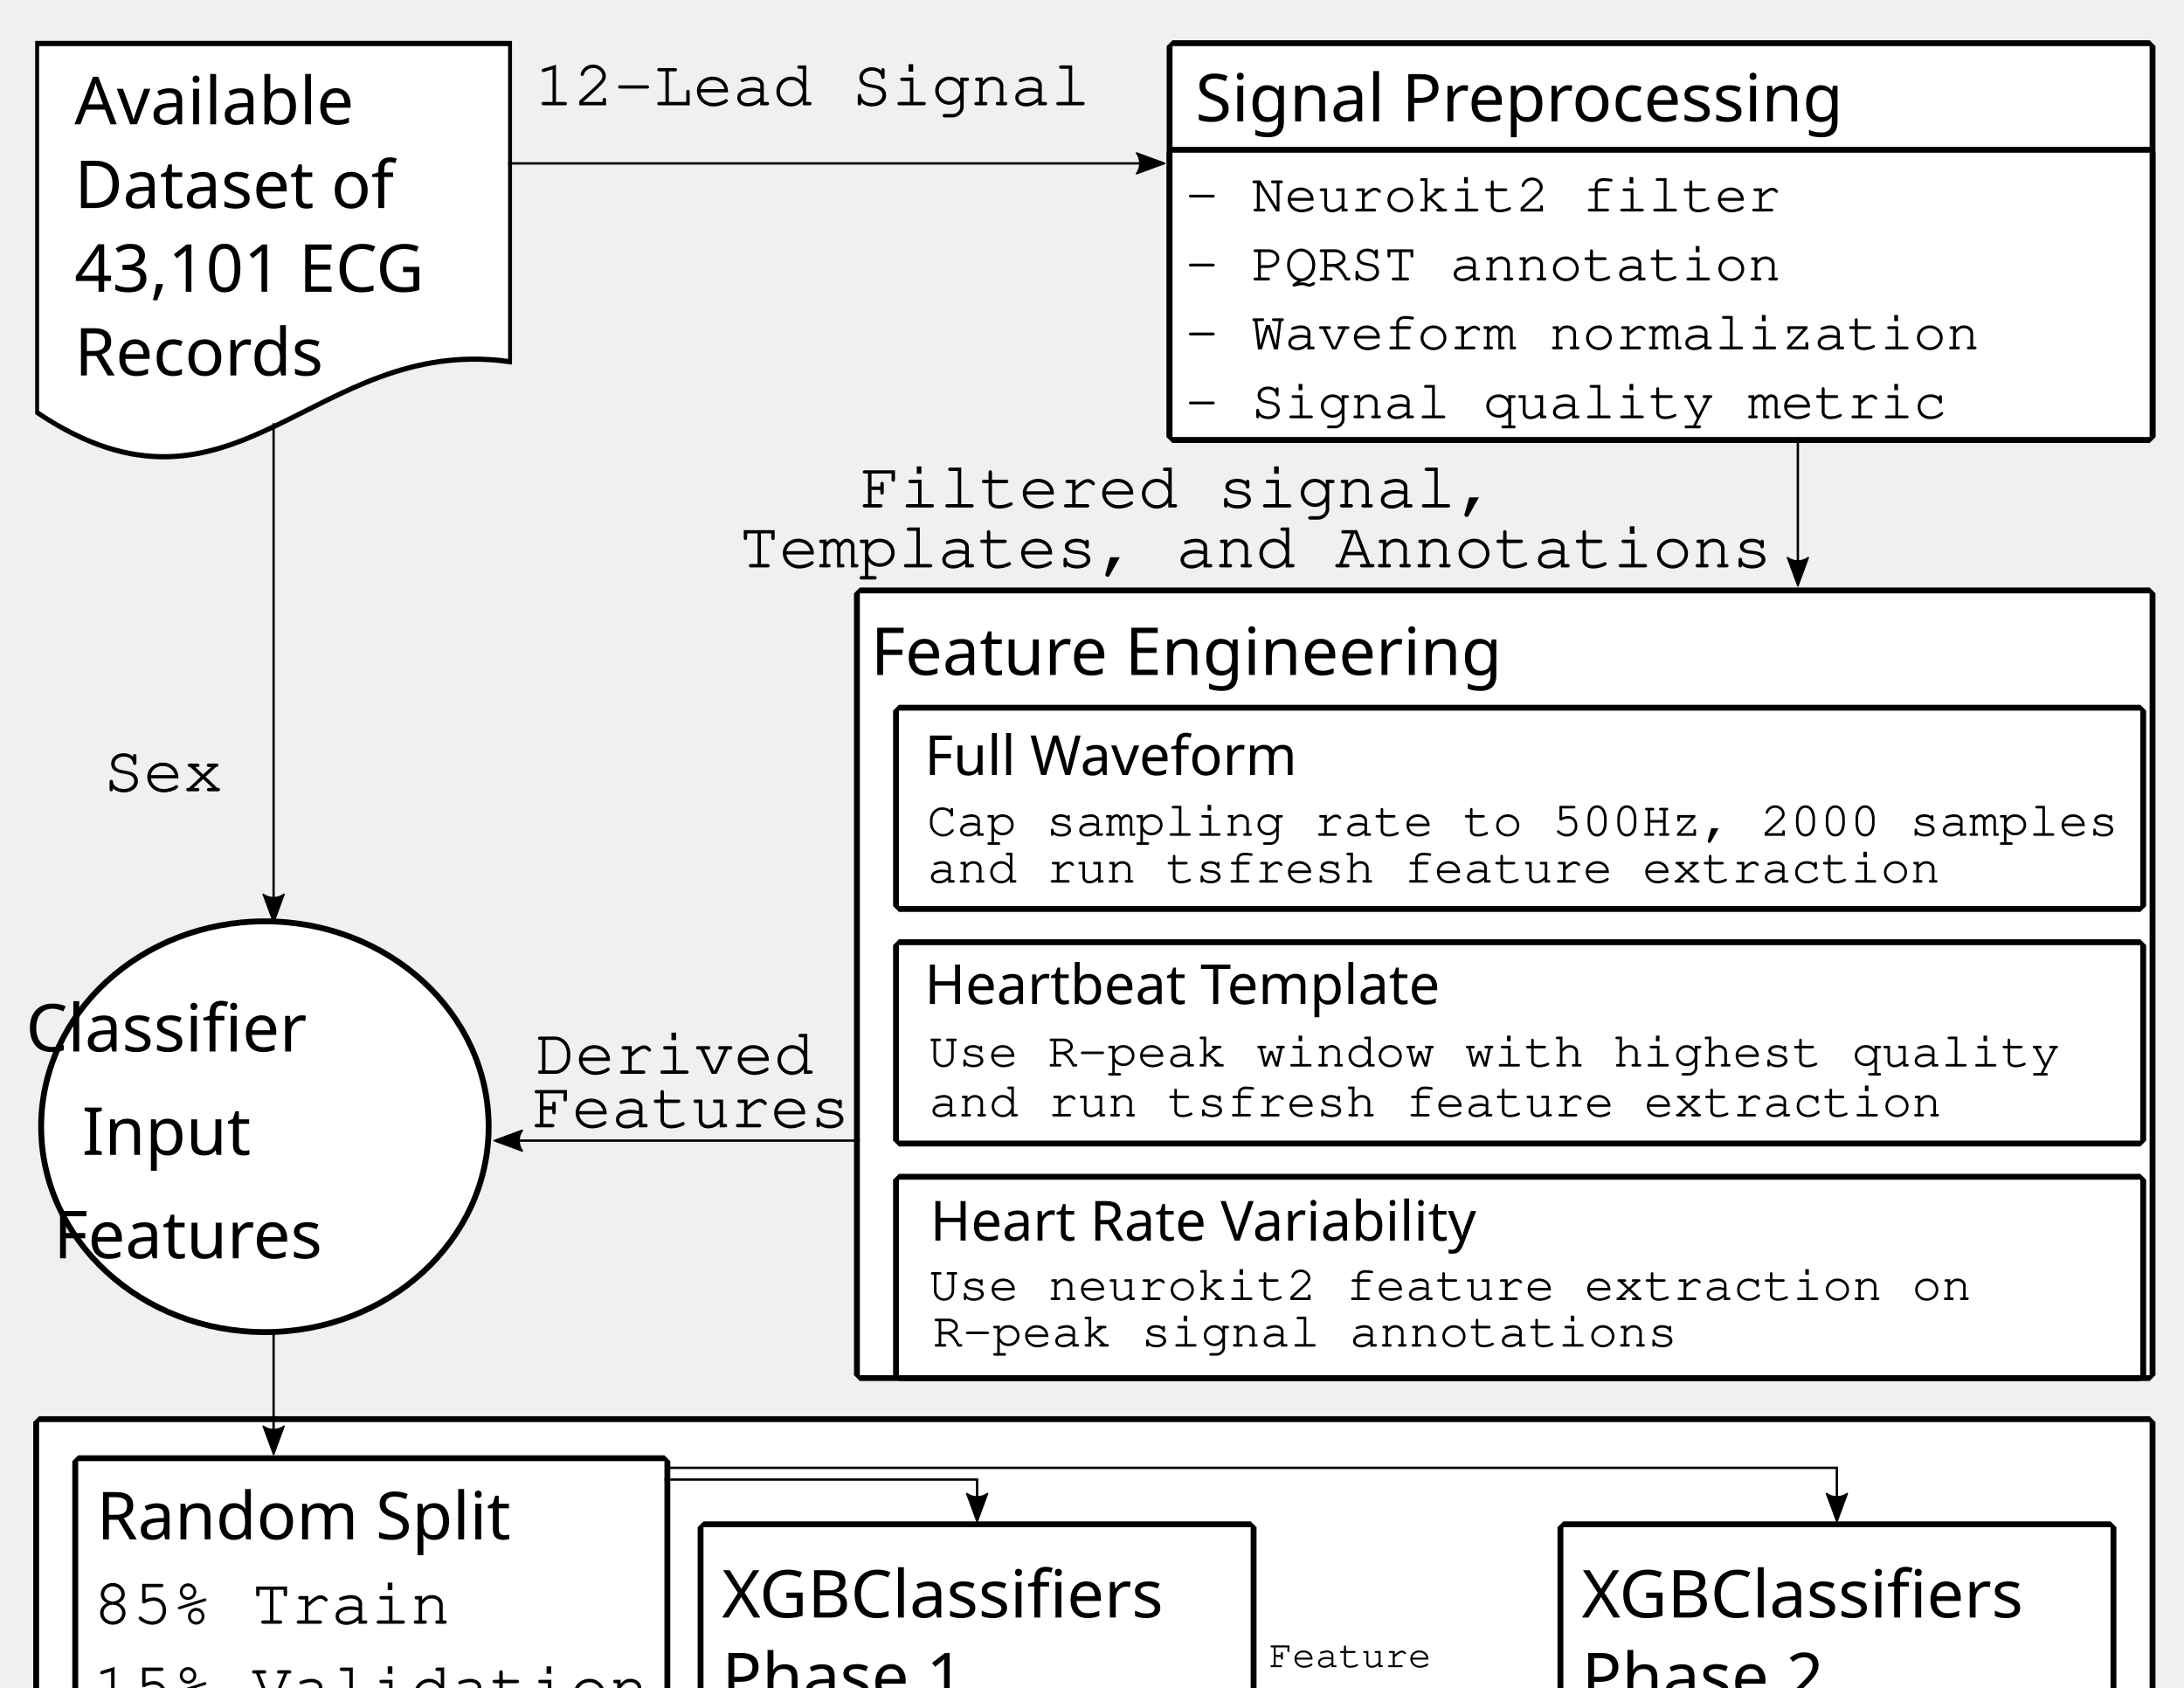
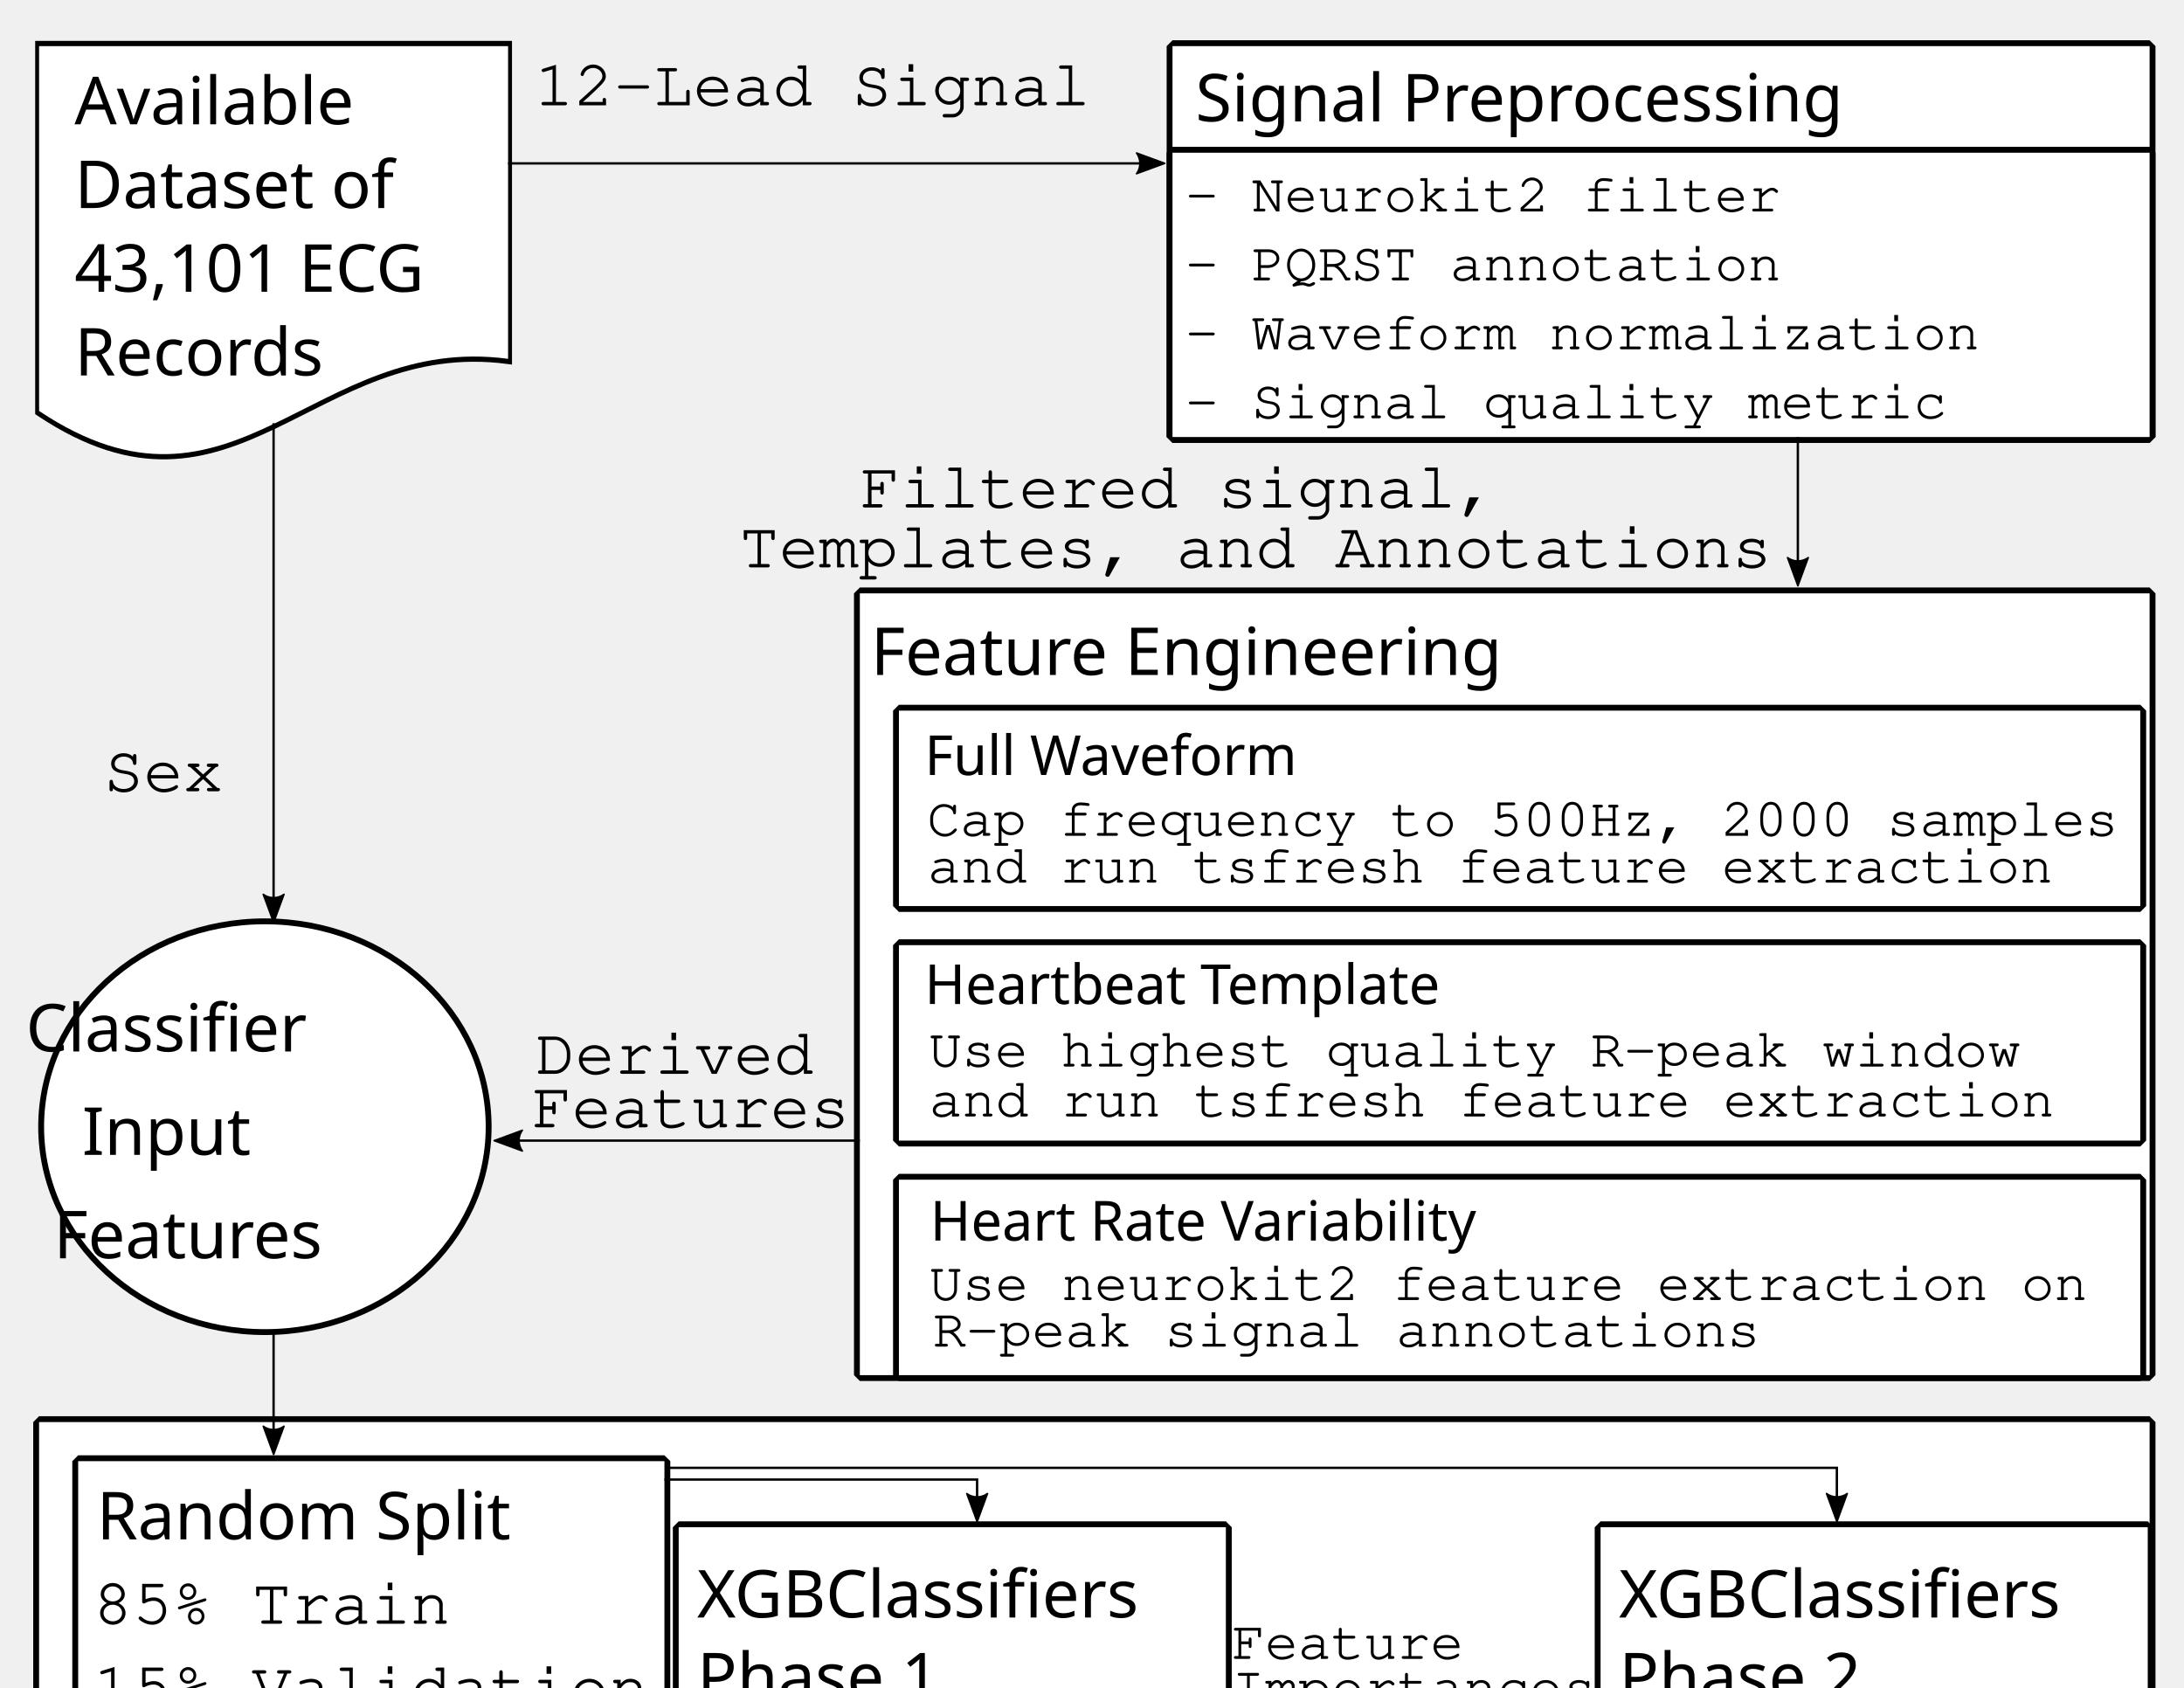
<svg xmlns="http://www.w3.org/2000/svg" xmlns:xlink="http://www.w3.org/1999/xlink" width="11in" height="8.5in" viewBox="0 0 279.4 215.9" version="1.1" id="svg8">
  <defs id="defs2">
    <marker orient="auto" refY="0.0" refX="0.0" id="marker9169" style="overflow:visible;">
      <path id="path9167" style="fill-rule:evenodd;stroke-width:0.625;stroke-linejoin:round;stroke:#000000;stroke-opacity:1;fill:#000000;fill-opacity:1" d="M 8.719,4.034 L -2.207,0.016 L 8.719,-4.002 C 6.973,-1.63 6.983,1.616 8.719,4.034 z " transform="scale(1.1) rotate(180) translate(1,0)" />
    </marker>
    <marker style="overflow:visible;" id="marker8426" refX="0.0" refY="0.0" orient="auto">
      <path transform="scale(1.1) rotate(180) translate(1,0)" d="M 8.719,4.034 L -2.207,0.016 L 8.719,-4.002 C 6.973,-1.63 6.983,1.616 8.719,4.034 z " style="fill-rule:evenodd;stroke-width:0.625;stroke-linejoin:round;stroke:#000000;stroke-opacity:1;fill:#000000;fill-opacity:1" id="path8424" />
    </marker>
    <marker orient="auto" refY="0.0" refX="0.0" id="marker8318" style="overflow:visible;">
      <path id="path8316" style="fill-rule:evenodd;stroke-width:0.625;stroke-linejoin:round;stroke:#000000;stroke-opacity:1;fill:#000000;fill-opacity:1" d="M 8.719,4.034 L -2.207,0.016 L 8.719,-4.002 C 6.973,-1.63 6.983,1.616 8.719,4.034 z " transform="scale(1.1) rotate(180) translate(1,0)" />
    </marker>
    <marker style="overflow:visible;" id="marker8130" refX="0.0" refY="0.0" orient="auto">
      <path transform="scale(1.1) rotate(180) translate(1,0)" d="M 8.719,4.034 L -2.207,0.016 L 8.719,-4.002 C 6.973,-1.63 6.983,1.616 8.719,4.034 z " style="fill-rule:evenodd;stroke-width:0.625;stroke-linejoin:round;stroke:#000000;stroke-opacity:1;fill:#000000;fill-opacity:1" id="path8128" />
    </marker>
    <marker orient="auto" refY="0.0" refX="0.0" id="marker7674" style="overflow:visible;">
      <path id="path7672" style="fill-rule:evenodd;stroke-width:0.625;stroke-linejoin:round;stroke:#000000;stroke-opacity:1;fill:#000000;fill-opacity:1" d="M 8.719,4.034 L -2.207,0.016 L 8.719,-4.002 C 6.973,-1.63 6.983,1.616 8.719,4.034 z " transform="scale(1.1) rotate(180) translate(1,0)" />
    </marker>
    <marker orient="auto" refY="0.0" refX="0.0" id="TriangleOutL" style="overflow:visible">
      <path id="path6682" d="M 5.77,0.0 L -2.88,5.0 L -2.88,-5.0 L 5.77,0.0 z " style="fill-rule:evenodd;stroke:#000000;stroke-width:1pt;stroke-opacity:1;fill:#000000;fill-opacity:1" transform="scale(0.8)" />
    </marker>
    <marker orient="auto" refY="0.0" refX="0.0" id="Arrow1Mend" style="overflow:visible;">
      <path id="path6549" d="M 0.0,0.0 L 5.0,-5.0 L -12.5,0.0 L 5.0,5.0 L 0.0,0.0 z " style="fill-rule:evenodd;stroke:#000000;stroke-width:1pt;stroke-opacity:1;fill:#000000;fill-opacity:1" transform="scale(0.4) rotate(180) translate(10,0)" />
    </marker>
    <marker orient="auto" refY="0.0" refX="0.0" id="marker6926" style="overflow:visible;">
      <path id="path6924" style="fill-rule:evenodd;stroke-width:0.625;stroke-linejoin:round;stroke:#000000;stroke-opacity:1;fill:#000000;fill-opacity:1" d="M 8.719,4.034 L -2.207,0.016 L 8.719,-4.002 C 6.973,-1.63 6.983,1.616 8.719,4.034 z " transform="scale(1.1) rotate(180) translate(1,0)" />
    </marker>
    <marker style="overflow:visible;" id="marker6836" refX="0.0" refY="0.0" orient="auto">
      <path transform="scale(1.1) rotate(180) translate(1,0)" d="M 8.719,4.034 L -2.207,0.016 L 8.719,-4.002 C 6.973,-1.63 6.983,1.616 8.719,4.034 z " style="fill-rule:evenodd;stroke-width:0.625;stroke-linejoin:round;stroke:#000000;stroke-opacity:1;fill:#000000;fill-opacity:1" id="path6834" />
    </marker>
    <marker style="overflow:visible;" id="marker6514" refX="0.0" refY="0.0" orient="auto">
      <path transform="scale(0.8) rotate(180) translate(12.5,0)" style="fill-rule:evenodd;stroke:#000000;stroke-width:1pt;stroke-opacity:1;fill:#000000;fill-opacity:1" d="M 0.0,0.0 L 5.0,-5.0 L -12.5,0.0 L 5.0,5.0 L 0.0,0.0 z " id="path6512" />
    </marker>
    <symbol id="Process">
      <rect x="3.969" y="9.26" width="31.75" height="21.167" style="stroke-width:0.529" id="rect1945" />
    </symbol>
    <symbol id="Document">
      <path d="m 3.969,9.26 h 31.75 V 25.135 C 22.49,23.812 17.198,34.396 3.969,27.781 Z" style="stroke-width:0.529" id="path1959" />
    </symbol>
    <symbol id="Comment">
      <path d="m 35.719,30.427 h -31.75 V 9.26 h 31.75" style="stroke-width:0.529" id="path2108" />
    </symbol>
    <symbol id="Connector">
      <circle cx="19.844" cy="19.844" r="5.292" style="stroke-width:2" id="circle2298" />
    </symbol>
    <symbol id="Terminal">
      <path d="m 9.26,25.135 a 5.292,5.292 0 0 1 0,-10.583 H 30.427 a 5.292,5.292 0 0 1 0,10.583 z" style="stroke-width:2" id="path2256" />
    </symbol>
    <marker style="overflow:visible" id="marker6836-5" refX="0" refY="0" orient="auto">
      <path transform="matrix(-1.1,0,0,-1.1,-1.1,0)" d="M 8.719,4.034 -2.207,0.016 8.719,-4.002 c -1.745,2.372 -1.735,5.617 -6e-7,8.035 z" style="fill:#000000;fill-opacity:1;fill-rule:evenodd;stroke:#000000;stroke-width:0.625;stroke-linejoin:round;stroke-opacity:1" id="path6834-5" />
    </marker>
  </defs>
  <g id="layer1" transform="translate(0,-81.1)">
    <text xml:space="preserve" style="font-style:normal;font-weight:normal;font-size:10.583px;line-height:1.25;font-family:sans-serif;letter-spacing:0px;word-spacing:0px;fill:#000000;fill-opacity:1;stroke:none;stroke-width:0.265" x="4.158" y="99.475" id="text12">
      <tspan id="tspan10" x="4.158" y="108.839" style="stroke-width:0.265" />
    </text>
    <text xml:space="preserve" style="font-style:normal;font-weight:normal;font-size:10.583px;line-height:1.25;font-family:sans-serif;letter-spacing:0px;word-spacing:0px;fill:#000000;fill-opacity:1;stroke:none;stroke-width:0.265" x="20" y="92" id="text7993">
      <tspan id="tspan7991" x="20" y="101.364" style="stroke-width:0.265" />
    </text>
    <flowRoot xml:space="preserve" id="flowRoot8025" style="font-style:normal;font-weight:normal;font-size:40px;line-height:1.25;font-family:sans-serif;letter-spacing:0px;word-spacing:0px;fill:#000000;fill-opacity:1;stroke:none" transform="matrix(0.2645833,0,0,0.2645833,0,81.1)">
      <flowRegion id="flowRegion8027">
        <rect id="rect8029" width="37.795" height="113.386" x="302.362" y="78.992" />
      </flowRegion>
      <flowPara id="flowPara8031" />
    </flowRoot>
    <g id="g6044" style="paint-order:stroke fill markers">
      <g id="g6064" style="paint-order:stroke fill markers">
        <rect style="fill:#ffffff;stroke:#000000;stroke-width:1.5;stroke-linecap:round;stroke-linejoin:bevel;stroke-miterlimit:4;stroke-dasharray:none;paint-order:stroke fill markers" id="rect6023" width="125" height="50" x="150" y="87" />
        <rect style="fill:#ffffff;stroke:#000000;stroke-width:1.5;stroke-linecap:round;stroke-linejoin:bevel;stroke-miterlimit:4;stroke-dasharray:none;paint-order:stroke fill markers" id="rect6027" width="125" height="36.364" x="150" y="100.636" />
        <text xml:space="preserve" style="font-style:normal;font-weight:normal;font-size:8.467px;line-height:1.25;font-family:sans-serif;letter-spacing:0px;word-spacing:0px;fill:#000000;fill-opacity:1;stroke:none;stroke-width:0.265;paint-order:stroke fill markers" x="152.93" y="96.626" id="text8869">
          <tspan id="tspan8867" x="152.93" y="96.626" style="stroke-width:0.265;paint-order:stroke fill markers">Signal Preprocessing</tspan>
        </text>
        <text xml:space="preserve" style="font-style:normal;font-variant:normal;font-weight:normal;font-stretch:normal;font-size:7.056px;line-height:1.25;font-family:Courier;-inkscape-font-specification:'Courier, Normal';font-variant-ligatures:normal;font-variant-caps:normal;font-variant-numeric:normal;font-feature-settings:normal;text-align:start;letter-spacing:0px;word-spacing:0px;writing-mode:lr-tb;text-anchor:start;fill:#000000;fill-opacity:1;stroke:none;stroke-width:0.265;paint-order:stroke fill markers" x="151.631" y="108.148" id="text8873">
          <tspan id="tspan8871" x="151.631" y="108.148" style="font-style:normal;font-variant:normal;font-weight:normal;font-stretch:normal;font-size:7.056px;line-height:0;font-family:Courier;-inkscape-font-specification:'Courier, Normal';font-variant-ligatures:normal;font-variant-caps:normal;font-variant-numeric:normal;font-feature-settings:normal;text-align:start;writing-mode:lr-tb;text-anchor:start;stroke-width:0.265;paint-order:stroke fill markers">- Neurokit2 filter</tspan>
          <tspan x="151.631" y="116.967" style="font-style:normal;font-variant:normal;font-weight:normal;font-stretch:normal;font-size:7.056px;line-height:0;font-family:Courier;-inkscape-font-specification:'Courier, Normal';font-variant-ligatures:normal;font-variant-caps:normal;font-variant-numeric:normal;font-feature-settings:normal;text-align:start;writing-mode:lr-tb;text-anchor:start;stroke-width:0.265;paint-order:stroke fill markers" id="tspan8875">- PQRST annotation</tspan>
          <tspan x="151.631" y="125.787" style="font-style:normal;font-variant:normal;font-weight:normal;font-stretch:normal;font-size:7.056px;line-height:0;font-family:Courier;-inkscape-font-specification:'Courier, Normal';font-variant-ligatures:normal;font-variant-caps:normal;font-variant-numeric:normal;font-feature-settings:normal;text-align:start;writing-mode:lr-tb;text-anchor:start;stroke-width:0.265;paint-order:stroke fill markers" id="tspan8877">- Waveform normalization</tspan>
          <tspan x="151.631" y="134.606" style="font-style:normal;font-variant:normal;font-weight:normal;font-stretch:normal;font-size:7.056px;line-height:0;font-family:Courier;-inkscape-font-specification:'Courier, Normal';font-variant-ligatures:normal;font-variant-caps:normal;font-variant-numeric:normal;font-feature-settings:normal;text-align:start;writing-mode:lr-tb;text-anchor:start;stroke-width:0.265;paint-order:stroke fill markers" id="tspan8879">- Signal quality metric</tspan>
        </text>
      </g>
    </g>
    <text transform="scale(0.8502707,1.176096)" xml:space="preserve" style="font-style:normal;font-variant:normal;font-weight:normal;font-stretch:normal;font-size:8.999px;line-height:1.25;font-family:'TeX Gyre Cursor';-inkscape-font-specification:'TeX Gyre Cursor';letter-spacing:0px;word-spacing:0px;fill:#000000;fill-opacity:1;stroke:none;stroke-width:0.225" x="10.001" y="81.81" id="text7989">
      <tspan x="10.001" y="90.26" style="font-style:normal;font-variant:normal;font-weight:normal;font-stretch:normal;font-size:7.199px;font-family:Courier;-inkscape-font-specification:Courier;stroke-width:0.225" id="tspan7995" />
    </text>
    <g id="g4732" style="paint-order:stroke fill markers">
      <use height="100%" width="100%" y="0" x="0" xlink:href="#Document" style="fill:#ffffff;stroke:#000000;stroke-width:0.458;paint-order:stroke fill markers" transform="matrix(1.889764,0,0,2.519685,-2.5,63.66667)" id="use4700" />
      <text xml:space="preserve" style="font-style:normal;font-variant:normal;font-weight:normal;font-stretch:normal;font-size:8.467px;line-height:1.25;font-family:Courier;-inkscape-font-specification:Courier;letter-spacing:0px;word-spacing:0px;fill:#000000;fill-opacity:1;stroke:none;stroke-width:0.265;paint-order:stroke fill markers" x="9.533" y="97" id="text9935">
        <tspan id="tspan9933" x="9.533" y="97" style="font-style:normal;font-variant:normal;font-weight:normal;font-stretch:normal;font-family:sans-serif;-inkscape-font-specification:sans-serif;stroke-width:0.265;paint-order:stroke fill markers">Available</tspan>
        <tspan x="9.533" y="107.709" style="font-style:normal;font-variant:normal;font-weight:normal;font-stretch:normal;font-family:sans-serif;-inkscape-font-specification:sans-serif;stroke-width:0.265;paint-order:stroke fill markers" id="tspan6160">Dataset of</tspan>
        <tspan x="9.533" y="118.418" style="font-style:normal;font-variant:normal;font-weight:normal;font-stretch:normal;font-family:sans-serif;-inkscape-font-specification:sans-serif;stroke-width:0.265;paint-order:stroke fill markers" id="tspan6158">43,101 ECG</tspan>
        <tspan x="9.533" y="129.127" style="font-style:normal;font-variant:normal;font-weight:normal;font-stretch:normal;font-family:sans-serif;-inkscape-font-specification:sans-serif;stroke-width:0.265;paint-order:stroke fill markers" id="tspan9937">Records</tspan>
      </text>
    </g>
    <flowRoot xml:space="preserve" id="flowRoot9002" style="fill:black;fill-opacity:1;stroke:none;font-family:'TeX Gyre Cursor';font-style:normal;font-weight:normal;font-size:32px;line-height:1.25;letter-spacing:0px;word-spacing:0px;-inkscape-font-specification:'TeX Gyre Cursor';font-stretch:normal;font-variant:normal">
      <flowRegion id="flowRegion9004">
        <rect id="rect9006" width="0" height="75.591" x="548.031" y="22.299" />
      </flowRegion>
      <flowPara id="flowPara9008" />
    </flowRoot>
    <text xml:space="preserve" style="font-style:normal;font-variant:normal;font-weight:normal;font-stretch:normal;font-size:8.467px;line-height:1.25;font-family:Courier;-inkscape-font-specification:Courier;letter-spacing:0px;word-spacing:0px;fill:#000000;fill-opacity:1;stroke:none;stroke-width:0.265" x="68.358" y="94.575" id="text9947">
      <tspan id="tspan9945" x="68.358" y="94.575" style="stroke-width:0.265">12-Lead Signal</tspan>
    </text>
    <rect style="fill:#ffffff;stroke:#000000;stroke-width:1.5;stroke-linecap:round;stroke-linejoin:bevel;stroke-miterlimit:4;stroke-dasharray:none;paint-order:stroke fill markers" id="rect6093" width="165" height="100" x="110" y="157" />
    <rect style="fill:#ffffff;stroke:#000000;stroke-width:1.5;stroke-linecap:round;stroke-linejoin:bevel;stroke-miterlimit:4;stroke-dasharray:none;paint-order:stroke fill markers" id="rect6097" width="158.807" height="25" x="115" y="202" />
    <text xml:space="preserve" style="font-style:normal;font-weight:normal;font-size:10.583px;line-height:1.25;font-family:sans-serif;letter-spacing:0px;word-spacing:0px;fill:#000000;fill-opacity:1;stroke:none;stroke-width:0.265;paint-order:stroke fill markers" x="111.395" y="167.443" id="text4376">
      <tspan id="tspan4374" x="111.395" y="167.443" style="font-size:8.467px;stroke-width:0.265;paint-order:stroke fill markers">Feature Engineering</tspan>
    </text>
    <rect style="fill:#ffffff;stroke:#000000;stroke-width:1.5;stroke-linecap:round;stroke-linejoin:bevel;stroke-miterlimit:4;stroke-dasharray:none;paint-order:stroke fill markers" id="rect6095" width="158.807" height="25" x="115" y="172" />
    <text xml:space="preserve" style="font-style:normal;font-weight:normal;font-size:10.583px;line-height:1.25;font-family:sans-serif;letter-spacing:0px;word-spacing:0px;fill:#000000;fill-opacity:1;stroke:none;stroke-width:0.265;paint-order:stroke fill markers" x="118.279" y="180.235" id="text4380">
      <tspan id="tspan4378" x="118.279" y="180.235" style="font-size:7.056px;stroke-width:0.265;paint-order:stroke fill markers">Full Waveform</tspan>
    </text>
    <text xml:space="preserve" style="font-style:normal;font-weight:normal;font-size:10.583px;line-height:1.25;font-family:sans-serif;letter-spacing:0px;word-spacing:0px;fill:#000000;fill-opacity:1;stroke:none;stroke-width:0.265;paint-order:stroke fill markers" x="118.279" y="209.527" id="text4384">
      <tspan id="tspan4382" x="118.279" y="209.527" style="font-size:7.056px;stroke-width:0.265;paint-order:stroke fill markers">Heartbeat Template</tspan>
    </text>
    <rect style="fill:#ffffff;stroke:#000000;stroke-width:1.5;stroke-linecap:round;stroke-linejoin:bevel;stroke-miterlimit:4;stroke-dasharray:none;paint-order:stroke fill markers" id="rect6099" width="158.807" height="25" x="115" y="232" />
    <text xml:space="preserve" style="font-style:normal;font-weight:normal;font-size:10.583px;line-height:1.25;font-family:sans-serif;letter-spacing:0px;word-spacing:0px;fill:#000000;fill-opacity:1;stroke:none;stroke-width:0.265;paint-order:stroke fill markers" x="118.979" y="239.78" id="text4388">
      <tspan id="tspan4386" x="118.979" y="239.78" style="font-size:7.056px;stroke-width:0.265;paint-order:stroke fill markers">Heart Rate Variability</tspan>
    </text>
    <g style="paint-order:stroke fill markers" id="g4476" transform="translate(116.2435,10.13869)">
      <text id="text4392" y="177.872" x="2.351" style="font-style:normal;font-weight:normal;font-size:10.583px;line-height:1.25;font-family:sans-serif;letter-spacing:0px;word-spacing:0px;writing-mode:lr-tb;fill:#000000;fill-opacity:1;stroke:none;stroke-width:0.265;paint-order:stroke fill markers" xml:space="preserve">
-         <tspan id="tspan4464" style="font-style:normal;font-variant:normal;font-weight:normal;font-stretch:normal;font-size:6.35px;line-height:0;font-family:courier;-inkscape-font-specification:courier;writing-mode:lr-tb;stroke-width:0.265;paint-order:stroke fill markers" y="177.872" x="2.351">Cap sampling rate to 500Hz, 2000 samples</tspan>
+         <tspan id="tspan4464" style="font-style:normal;font-variant:normal;font-weight:normal;font-stretch:normal;font-size:7.056px;line-height:0;font-family:courier;-inkscape-font-specification:courier;writing-mode:lr-tb;stroke-width:0.265;paint-order:stroke fill markers" y="177.872" x="2.351">Cap frequency to 500Hz, 2000 samples</tspan>
      </text>
      <text id="text4470" y="183.866" x="2.434" style="font-style:normal;font-weight:normal;font-size:10.583px;line-height:1.25;font-family:sans-serif;letter-spacing:0px;word-spacing:0px;fill:#000000;fill-opacity:1;stroke:none;stroke-width:0.265;paint-order:stroke fill markers" xml:space="preserve">
-         <tspan style="font-style:normal;font-variant:normal;font-weight:normal;font-stretch:normal;font-size:6.35px;font-family:Courier;-inkscape-font-specification:Courier;stroke-width:0.265;paint-order:stroke fill markers" y="183.866" x="2.434" id="tspan4468">and run tsfresh feature extraction</tspan>
+         <tspan style="font-style:normal;font-variant:normal;font-weight:normal;font-stretch:normal;font-size:7.056px;font-family:Courier;-inkscape-font-specification:Courier;stroke-width:0.265;paint-order:stroke fill markers" y="183.866" x="2.434" id="tspan4468">and run tsfresh feature extraction</tspan>
      </text>
    </g>
    <g style="paint-order:stroke fill markers" id="g4582" transform="translate(3.806732,0.529163)">
      <text id="text4558" y="217" x="115" style="font-style:normal;font-weight:normal;font-size:10.583px;line-height:1.25;font-family:sans-serif;letter-spacing:0px;word-spacing:0px;fill:#000000;fill-opacity:1;stroke:none;stroke-width:0.265;paint-order:stroke fill markers" xml:space="preserve">
-         <tspan style="font-style:normal;font-variant:normal;font-weight:normal;font-stretch:normal;font-size:6.35px;font-family:courier;-inkscape-font-specification:courier;stroke-width:0.265;paint-order:stroke fill markers" y="217" x="115" id="tspan4556">Use R-peak window with highest quality</tspan>
+         <tspan style="font-style:normal;font-variant:normal;font-weight:normal;font-stretch:normal;font-size:7.056px;font-family:courier;-inkscape-font-specification:courier;stroke-width:0.265;paint-order:stroke fill markers" y="217" x="115" id="tspan4556">Use highest quality R-peak window</tspan>
      </text>
      <text xml:space="preserve" style="font-style:normal;font-weight:normal;font-size:10.583px;line-height:1.25;font-family:sans-serif;letter-spacing:0px;word-spacing:0px;fill:#000000;fill-opacity:1;stroke:none;stroke-width:0.265;paint-order:stroke fill markers" x="115.064" y="223.384" id="text4470-3">
-         <tspan id="tspan4468-6" x="115.064" y="223.384" style="font-style:normal;font-variant:normal;font-weight:normal;font-stretch:normal;font-size:6.35px;font-family:Courier;-inkscape-font-specification:Courier;stroke-width:0.265;paint-order:stroke fill markers">and run tsfresh feature extraction</tspan>
+         <tspan id="tspan4468-6" x="115.064" y="223.384" style="font-style:normal;font-variant:normal;font-weight:normal;font-stretch:normal;font-size:7.056px;font-family:Courier;-inkscape-font-specification:Courier;stroke-width:0.265;paint-order:stroke fill markers">and run tsfresh feature extraction</tspan>
      </text>
    </g>
    <g style="paint-order:stroke fill markers" id="g4638" transform="translate(4.335899,5.291662)">
      <text id="text4628" y="242.101" x="114.533" style="font-style:normal;font-weight:normal;font-size:10.583px;line-height:1.25;font-family:sans-serif;letter-spacing:0px;word-spacing:0px;fill:#000000;fill-opacity:1;stroke:none;stroke-width:0.265;paint-order:stroke fill markers" xml:space="preserve">
-         <tspan style="font-style:normal;font-variant:normal;font-weight:normal;font-stretch:normal;font-size:6.35px;font-family:courier;-inkscape-font-specification:courier;stroke-width:0.265;paint-order:stroke fill markers" y="242.101" x="114.533" id="tspan4626">Use neurokit2 feature extraction on</tspan>
+         <tspan style="font-style:normal;font-variant:normal;font-weight:normal;font-stretch:normal;font-size:7.056px;font-family:courier;-inkscape-font-specification:courier;stroke-width:0.265;paint-order:stroke fill markers" y="242.101" x="114.533" id="tspan4626">Use neurokit2 feature extraction on</tspan>
      </text>
      <text id="text4632" y="248.058" x="115" style="font-style:normal;font-weight:normal;font-size:10.583px;line-height:1.25;font-family:sans-serif;letter-spacing:0px;word-spacing:0px;fill:#000000;fill-opacity:1;stroke:none;stroke-width:0.265;paint-order:stroke fill markers" xml:space="preserve">
-         <tspan style="font-style:normal;font-variant:normal;font-weight:normal;font-stretch:normal;font-size:6.35px;font-family:courier;-inkscape-font-specification:courier;stroke-width:0.265;paint-order:stroke fill markers" y="248.058" x="115" id="tspan4630">R-peak signal annotations</tspan>
+         <tspan style="font-style:normal;font-variant:normal;font-weight:normal;font-stretch:normal;font-size:7.056px;font-family:courier;-inkscape-font-specification:courier;stroke-width:0.265;paint-order:stroke fill markers" y="248.058" x="115" id="tspan4630">R-peak signal annotations</tspan>
      </text>
    </g>
    <text xml:space="preserve" style="font-style:normal;font-variant:normal;font-weight:normal;font-stretch:normal;font-size:8.467px;line-height:1.25;font-family:Courier;-inkscape-font-specification:Courier;text-align:end;letter-spacing:0px;word-spacing:0px;text-anchor:end;fill:#000000;fill-opacity:1;stroke:none;stroke-width:0.265" x="226.885" y="146.019" id="text9951-5">
      <tspan x="226.885" y="146.019" style="font-size:8.467px;text-align:end;text-anchor:end;stroke-width:0.265" id="tspan4989">Filtered signal,</tspan>
      <tspan x="226.885" y="156.603" style="font-size:8.467px;text-align:end;text-anchor:end;stroke-width:0.265" id="tspan4991" />
      <tspan x="226.885" y="167.186" style="font-size:8.467px;text-align:end;text-anchor:end;stroke-width:0.265" id="tspan4995" />
    </text>
    <text xml:space="preserve" style="font-style:normal;font-weight:normal;font-size:10.583px;line-height:1.25;font-family:sans-serif;letter-spacing:0px;word-spacing:0px;fill:#000000;fill-opacity:1;stroke:none;stroke-width:0.265" x="94.584" y="153.68" id="text4999">
      <tspan id="tspan4997" x="94.584" y="153.68" style="font-style:normal;font-variant:normal;font-weight:normal;font-stretch:normal;font-size:8.467px;font-family:courier;-inkscape-font-specification:courier;stroke-width:0.265">Templates, and Annotations</tspan>
    </text>
    <g id="g5026" transform="translate(3.49907,44.55483)">
      <text id="text9951" y="130.786" x="26.804" style="font-style:normal;font-variant:normal;font-weight:normal;font-stretch:normal;font-size:8.467px;line-height:1.25;font-family:Courier;-inkscape-font-specification:Courier;text-align:end;letter-spacing:0px;word-spacing:0px;text-anchor:end;fill:#000000;fill-opacity:1;stroke:none;stroke-width:0.265" xml:space="preserve">
        <tspan style="text-align:end;text-anchor:end;stroke-width:0.265" y="130.786" x="26.804" id="tspan9949">Age,</tspan>
        <tspan id="tspan5015" style="text-align:end;text-anchor:end;stroke-width:0.265" y="141.369" x="26.804" />
      </text>
      <text id="text5019" y="137.767" x="9.783" style="font-style:normal;font-weight:normal;font-size:10.583px;line-height:1.25;font-family:sans-serif;letter-spacing:0px;word-spacing:0px;fill:#000000;fill-opacity:1;stroke:none;stroke-width:0.265" xml:space="preserve">
        <tspan style="font-style:normal;font-variant:normal;font-weight:normal;font-stretch:normal;font-size:8.467px;font-family:Courier;-inkscape-font-specification:Courier;stroke-width:0.265" y="137.767" x="9.783" id="tspan5017">Sex</tspan>
      </text>
    </g>
    <g id="g5890" transform="translate(-19.36152,32.32764)" style="paint-order:stroke fill markers">
      <ellipse ry="25.896" rx="28.25" cy="192.896" cx="53.25" id="path5871" style="fill:#ffffff;stroke:#000000;stroke-width:1.5;stroke-miterlimit:4;stroke-dasharray:none;paint-order:stroke fill markers" />
      <text id="text5875" y="183.268" x="53.032" style="font-style:normal;font-weight:normal;font-size:10.583px;line-height:1.25;font-family:sans-serif;letter-spacing:0px;word-spacing:0px;fill:#000000;fill-opacity:1;stroke:none;stroke-width:0.265;paint-order:stroke fill markers" xml:space="preserve">
        <tspan id="tspan5877" style="font-size:8.467px;text-align:center;text-anchor:middle;stroke-width:0.265;paint-order:stroke fill markers" y="183.268" x="53.032">Classifier</tspan>
        <tspan id="tspan5881" style="font-size:8.467px;text-align:center;text-anchor:middle;stroke-width:0.265;paint-order:stroke fill markers" y="196.497" x="53.032">Input</tspan>
        <tspan id="tspan5883" style="font-size:8.467px;text-align:center;text-anchor:middle;stroke-width:0.265;paint-order:stroke fill markers" y="209.726" x="53.032">Features</tspan>
      </text>
    </g>
    <rect style="fill:#ffffff;stroke:#000000;stroke-width:1.5;stroke-linecap:round;stroke-linejoin:bevel;stroke-miterlimit:4;stroke-dasharray:none;paint-order:stroke fill markers" id="rect5990" width="270" height="58.996" x="5" y="263.004" />
    <text xml:space="preserve" style="font-style:normal;font-weight:normal;font-size:10.583px;line-height:1.25;font-family:sans-serif;letter-spacing:0px;word-spacing:0px;fill:#000000;fill-opacity:1;stroke:none;stroke-width:0.265" x="10.219" y="315.23" id="text5994">
      <tspan id="tspan5992" x="10.219" y="315.23" style="font-style:italic;font-variant:normal;font-weight:normal;font-stretch:normal;font-size:8.467px;font-family:courier;-inkscape-font-specification:'courier Italic';stroke-width:0.265">Repeat x100</tspan>
    </text>
    <g id="g6178" transform="translate(3.49907,21.46096)">
      <text id="text6164" y="197" x="65" style="font-style:normal;font-variant:normal;font-weight:normal;font-stretch:normal;font-size:8.467px;line-height:1.25;font-family:Courier;-inkscape-font-specification:Courier;letter-spacing:0px;word-spacing:0px;fill:#000000;fill-opacity:1;stroke:none;stroke-width:0.265" xml:space="preserve">
        <tspan id="tspan6166" style="font-style:normal;font-variant:normal;font-weight:normal;font-stretch:normal;font-size:8.467px;font-family:Courier;-inkscape-font-specification:Courier;stroke-width:0.265" y="197" x="65">Derived</tspan>
      </text>
      <text id="text6172" y="203.836" x="64.573" style="font-style:normal;font-weight:normal;font-size:10.583px;line-height:1.25;font-family:sans-serif;letter-spacing:0px;word-spacing:0px;fill:#000000;fill-opacity:1;stroke:none;stroke-width:0.265" xml:space="preserve">
        <tspan style="font-style:normal;font-variant:normal;font-weight:normal;font-stretch:normal;font-size:8.467px;font-family:courier;-inkscape-font-specification:courier;stroke-width:0.265" y="203.836" x="64.573" id="tspan6170">Features</tspan>
      </text>
    </g>
    <rect style="fill:#ffffff;stroke:#000000;stroke-width:1.5;stroke-linecap:round;stroke-linejoin:bevel;stroke-miterlimit:4;stroke-dasharray:none;paint-order:stroke fill markers" id="rect6182" width="75" height="35" x="10" y="268.004" />
    <text xml:space="preserve" style="font-style:normal;font-variant:normal;font-weight:normal;font-stretch:normal;font-size:8.467px;line-height:1.25;font-family:sans-serif;-inkscape-font-specification:'sans-serif, Normal';font-variant-ligatures:normal;font-variant-caps:normal;font-variant-numeric:normal;font-feature-settings:normal;text-align:start;letter-spacing:0px;word-spacing:0px;writing-mode:lr-tb;text-anchor:start;fill:#000000;fill-opacity:1;stroke:none;stroke-width:0.265" x="12.354" y="278.004" id="text6186">
      <tspan x="12.354" y="278.004" style="stroke-width:0.265" id="tspan6188">Random Split</tspan>
    </text>
    <text xml:space="preserve" style="font-style:normal;font-variant:normal;font-weight:normal;font-stretch:normal;font-size:8.467px;line-height:1.25;font-family:sans-serif;-inkscape-font-specification:'sans-serif, Normal';font-variant-ligatures:normal;font-variant-caps:normal;font-variant-numeric:normal;font-feature-settings:normal;text-align:start;letter-spacing:0px;word-spacing:0px;writing-mode:lr-tb;text-anchor:start;fill:#000000;fill-opacity:1;stroke:none;stroke-width:0.265" x="11.888" y="288.805" id="text6194">
      <tspan x="11.888" y="288.805" style="font-style:normal;font-variant:normal;font-weight:normal;font-stretch:normal;font-family:Courier;-inkscape-font-specification:Courier;stroke-width:0.265" id="tspan6196">85% Train</tspan>
      <tspan x="11.888" y="299.514" style="font-style:normal;font-variant:normal;font-weight:normal;font-stretch:normal;font-family:Courier;-inkscape-font-specification:Courier;stroke-width:0.265" id="tspan6361">15% Validation</tspan>
    </text>
-     <rect style="fill:#ffffff;stroke:#000000;stroke-width:1.5;stroke-linecap:round;stroke-linejoin:bevel;stroke-miterlimit:4;stroke-dasharray:none;paint-order:stroke fill markers" id="rect6363" width="70" height="40.545" x="90" y="276.455" />
-     <text xml:space="preserve" style="font-style:normal;font-variant:normal;font-weight:normal;font-stretch:normal;font-size:8.467px;line-height:1.25;font-family:sans-serif;-inkscape-font-specification:'sans-serif, Normal';font-variant-ligatures:normal;font-variant-caps:normal;font-variant-numeric:normal;font-feature-settings:normal;text-align:start;letter-spacing:0px;word-spacing:0px;writing-mode:lr-tb;text-anchor:start;fill:#000000;fill-opacity:1;stroke:none;stroke-width:0.265" x="92.354" y="288.004" id="text6367">
-       <tspan id="tspan6365" x="92.354" y="288.004" style="stroke-width:0.265">XGBClassifiers</tspan>
-       <tspan x="92.354" y="298.588" style="stroke-width:0.265" id="tspan6369">Phase 1</tspan>
-     </text>
-     <text xml:space="preserve" style="font-style:normal;font-variant:normal;font-weight:normal;font-stretch:normal;font-size:8.467px;line-height:1;font-family:courier;-inkscape-font-specification:courier;font-variant-ligatures:normal;font-variant-caps:normal;font-variant-numeric:normal;font-feature-settings:normal;text-align:start;letter-spacing:0px;word-spacing:0px;writing-mode:lr-tb;text-anchor:start;fill:#000000;fill-opacity:1;stroke:none;stroke-width:0.265" x="92.354" y="306.125" id="text6373">
-       <tspan id="tspan6371" x="92.354" y="306.125" style="font-size:6.35px;line-height:1;stroke-width:0.265">All 18,950</tspan>
-       <tspan x="92.354" y="314.592" style="font-size:6.35px;line-height:1;stroke-width:0.265" id="tspan6375">features used</tspan>
-     </text>
-     <rect style="fill:#ffffff;stroke:#000000;stroke-width:1.5;stroke-linecap:round;stroke-linejoin:bevel;stroke-miterlimit:4;stroke-dasharray:none;paint-order:stroke fill markers" id="rect6363-2" width="70" height="40.545" x="200" y="276.455" />
-     <text xml:space="preserve" style="font-style:normal;font-variant:normal;font-weight:normal;font-stretch:normal;font-size:8.467px;line-height:1.25;font-family:sans-serif;-inkscape-font-specification:'sans-serif, Normal';font-variant-ligatures:normal;font-variant-caps:normal;font-variant-numeric:normal;font-feature-settings:normal;text-align:start;letter-spacing:0px;word-spacing:0px;writing-mode:lr-tb;text-anchor:start;fill:#000000;fill-opacity:1;stroke:none;stroke-width:0.265" x="202.354" y="288.004" id="text6367-6">
-       <tspan id="tspan6365-9" x="202.354" y="288.004" style="stroke-width:0.265">XGBClassifiers</tspan>
-       <tspan x="202.354" y="298.588" style="stroke-width:0.265" id="tspan6369-1">Phase 2</tspan>
-     </text>
-     <text xml:space="preserve" style="font-style:normal;font-variant:normal;font-weight:normal;font-stretch:normal;font-size:8.467px;line-height:1;font-family:courier;-inkscape-font-specification:courier;font-variant-ligatures:normal;font-variant-caps:normal;font-variant-numeric:normal;font-feature-settings:normal;text-align:start;letter-spacing:0px;word-spacing:0px;writing-mode:lr-tb;text-anchor:start;fill:#000000;fill-opacity:1;stroke:none;stroke-width:0.265" x="202.354" y="306.125" id="text6373-0">
-       <tspan id="tspan6371-4" x="202.354" y="306.125" style="font-size:6.35px;line-height:1;stroke-width:0.265">Top 1,000</tspan>
-       <tspan x="202.354" y="314.592" style="font-size:6.35px;line-height:1;stroke-width:0.265" id="tspan6375-2">features used</tspan>
-     </text>
-     <g id="g6470" transform="translate(107.3542,3.120833)">
+     <rect style="fill:#ffffff;stroke:#000000;stroke-width:1.5;stroke-linecap:round;stroke-linejoin:bevel;stroke-miterlimit:4;stroke-dasharray:none;paint-order:stroke fill markers" id="rect6363" width="70" height="40.545" x="86.825" y="276.455" />
+     <text xml:space="preserve" style="font-style:normal;font-variant:normal;font-weight:normal;font-stretch:normal;font-size:8.467px;line-height:1.25;font-family:sans-serif;-inkscape-font-specification:'sans-serif, Normal';font-variant-ligatures:normal;font-variant-caps:normal;font-variant-numeric:normal;font-feature-settings:normal;text-align:start;letter-spacing:0px;word-spacing:0px;writing-mode:lr-tb;text-anchor:start;fill:#000000;fill-opacity:1;stroke:none;stroke-width:0.265" x="89.179" y="288.004" id="text6367">
+       <tspan id="tspan6365" x="89.179" y="288.004" style="stroke-width:0.265">XGBClassifiers</tspan>
+       <tspan x="89.179" y="298.588" style="stroke-width:0.265" id="tspan6369">Phase 1</tspan>
+     </text>
+     <text xml:space="preserve" style="font-style:normal;font-variant:normal;font-weight:normal;font-stretch:normal;font-size:8.467px;line-height:1;font-family:courier;-inkscape-font-specification:courier;font-variant-ligatures:normal;font-variant-caps:normal;font-variant-numeric:normal;font-feature-settings:normal;text-align:start;letter-spacing:0px;word-spacing:0px;writing-mode:lr-tb;text-anchor:start;fill:#000000;fill-opacity:1;stroke:none;stroke-width:0.265" x="89.179" y="306.125" id="text6373">
+       <tspan id="tspan6371" x="89.179" y="306.125" style="font-size:8.467px;line-height:1;stroke-width:0.265">All 18,950</tspan>
+       <tspan x="89.179" y="314.592" style="font-size:8.467px;line-height:1;stroke-width:0.265" id="tspan6375">features used</tspan>
+     </text>
+     <rect style="fill:#ffffff;stroke:#000000;stroke-width:1.5;stroke-linecap:round;stroke-linejoin:bevel;stroke-miterlimit:4;stroke-dasharray:none;paint-order:stroke fill markers" id="rect6363-2" width="70" height="40.545" x="204.762" y="276.455" />
+     <text xml:space="preserve" style="font-style:normal;font-variant:normal;font-weight:normal;font-stretch:normal;font-size:8.467px;line-height:1.25;font-family:sans-serif;-inkscape-font-specification:'sans-serif, Normal';font-variant-ligatures:normal;font-variant-caps:normal;font-variant-numeric:normal;font-feature-settings:normal;text-align:start;letter-spacing:0px;word-spacing:0px;writing-mode:lr-tb;text-anchor:start;fill:#000000;fill-opacity:1;stroke:none;stroke-width:0.265" x="207.117" y="288.004" id="text6367-6">
+       <tspan id="tspan6365-9" x="207.117" y="288.004" style="stroke-width:0.265">XGBClassifiers</tspan>
+       <tspan x="207.117" y="298.588" style="stroke-width:0.265" id="tspan6369-1">Phase 2</tspan>
+     </text>
+     <text xml:space="preserve" style="font-style:normal;font-variant:normal;font-weight:normal;font-stretch:normal;font-size:8.467px;line-height:1;font-family:courier;-inkscape-font-specification:courier;font-variant-ligatures:normal;font-variant-caps:normal;font-variant-numeric:normal;font-feature-settings:normal;text-align:start;letter-spacing:0px;word-spacing:0px;writing-mode:lr-tb;text-anchor:start;fill:#000000;fill-opacity:1;stroke:none;stroke-width:0.265" x="207.117" y="306.125" id="text6373-0">
+       <tspan id="tspan6371-4" x="207.117" y="306.125" style="font-size:8.467px;line-height:1;stroke-width:0.265">Top 1,000</tspan>
+       <tspan x="207.117" y="314.592" style="font-size:8.467px;line-height:1;stroke-width:0.265" id="tspan6375-2">features used</tspan>
+     </text>
+     <g id="g6470" transform="translate(102.5916,2.062499)">
      <text xml:space="preserve" style="font-style:normal;font-variant:normal;font-weight:normal;font-stretch:normal;font-size:8.467px;line-height:1.25;font-family:courier;-inkscape-font-specification:courier;font-variant-ligatures:normal;font-variant-caps:normal;font-variant-numeric:normal;font-feature-settings:normal;text-align:start;letter-spacing:0px;word-spacing:0px;writing-mode:lr-tb;text-anchor:start;fill:#000000;fill-opacity:1;stroke:none;stroke-width:0.265" x="55" y="291.233" id="text6457">
-         <tspan id="tspan6455" x="55" y="291.233" style="font-size:4.939px;stroke-width:0.265">Feature</tspan>
-         <tspan x="55" y="301.817" style="font-size:4.939px;stroke-width:0.265" id="tspan6459" />
+         <tspan id="tspan6455" x="55" y="291.233" style="font-size:7.056px;stroke-width:0.265">Feature</tspan>
+         <tspan x="55" y="301.817" style="font-size:7.056px;stroke-width:0.265" id="tspan6459" />
      </text>
      <text xml:space="preserve" style="font-style:normal;font-variant:normal;font-weight:normal;font-stretch:normal;font-size:8.467px;line-height:1.25;font-family:courier;-inkscape-font-specification:courier;font-variant-ligatures:normal;font-variant-caps:normal;font-variant-numeric:normal;font-feature-settings:normal;text-align:start;letter-spacing:0px;word-spacing:0px;writing-mode:lr-tb;text-anchor:start;fill:#000000;fill-opacity:1;stroke:none;stroke-width:0.265" x="55" y="297" id="text6463">
-         <tspan id="tspan6461" x="55" y="297" style="font-size:4.939px;stroke-width:0.265">Importances</tspan>
+         <tspan id="tspan6461" x="55" y="297" style="font-size:7.056px;stroke-width:0.265">Importances</tspan>
      </text>
    </g>
    <path style="fill:none;fill-rule:evenodd;stroke:#000000;stroke-width:0.3;stroke-linecap:butt;stroke-linejoin:miter;stroke-miterlimit:4;stroke-dasharray:none;stroke-opacity:1;marker-end:url(#marker6836)" d="M 85,270.358 H 125 v 5" id="path6496" />
-     <path style="fill:none;fill-rule:evenodd;stroke:#000000;stroke-width:0.3;stroke-linecap:butt;stroke-linejoin:miter;stroke-miterlimit:4;stroke-dasharray:none;stroke-opacity:1;marker-end:url(#marker6926)" d="m 160,303.004 h 38.848" id="path6916" />
+     <path style="fill:none;fill-rule:evenodd;stroke:#000000;stroke-width:0.3;stroke-linecap:butt;stroke-linejoin:miter;stroke-miterlimit:4;stroke-dasharray:none;stroke-opacity:1;marker-end:url(#marker6926)" d="m 157.799,303.004 h 45.95" id="path6916" />
    <path style="fill:none;fill-rule:evenodd;stroke:#000000;stroke-width:0.3;stroke-linecap:butt;stroke-linejoin:miter;stroke-miterlimit:4;stroke-dasharray:none;stroke-opacity:1;marker-end:url(#marker7674)" d="M 35,135.235 V 198.706" id="path7640" />
    <path style="fill:none;fill-rule:evenodd;stroke:#000000;stroke-width:0.3;stroke-linecap:butt;stroke-linejoin:miter;stroke-miterlimit:4;stroke-dasharray:none;stroke-opacity:1;marker-end:url(#marker8130)" d="M 65,102 H 148.609" id="path8120" />
    <path style="fill:none;fill-rule:evenodd;stroke:#000000;stroke-width:0.3;stroke-linecap:butt;stroke-linejoin:miter;stroke-miterlimit:4;stroke-dasharray:none;stroke-opacity:1;marker-end:url(#marker8318)" d="m 230,137 v 18.635" id="path8308" />
    <path style="fill:none;fill-rule:evenodd;stroke:#000000;stroke-width:0.3;stroke-linecap:butt;stroke-linejoin:miter;stroke-miterlimit:4;stroke-dasharray:none;stroke-opacity:1;marker-end:url(#marker8426)" d="M 110,227 H 63.616" id="path8416" />
    <path style="fill:none;fill-rule:evenodd;stroke:#000000;stroke-width:0.3;stroke-linecap:butt;stroke-linejoin:miter;stroke-miterlimit:4;stroke-dasharray:none;stroke-opacity:1;marker-end:url(#marker6836-5)" d="m 85.359,268.859 h 149.631 v 6.494" id="path6496-0" />
    <path style="fill:none;fill-rule:evenodd;stroke:#000000;stroke-width:0.3;stroke-linecap:butt;stroke-linejoin:miter;stroke-miterlimit:4;stroke-dasharray:none;stroke-opacity:1;marker-end:url(#marker9169)" d="m 35,251.401 v 15.344" id="path9159" />
  </g>
</svg>
